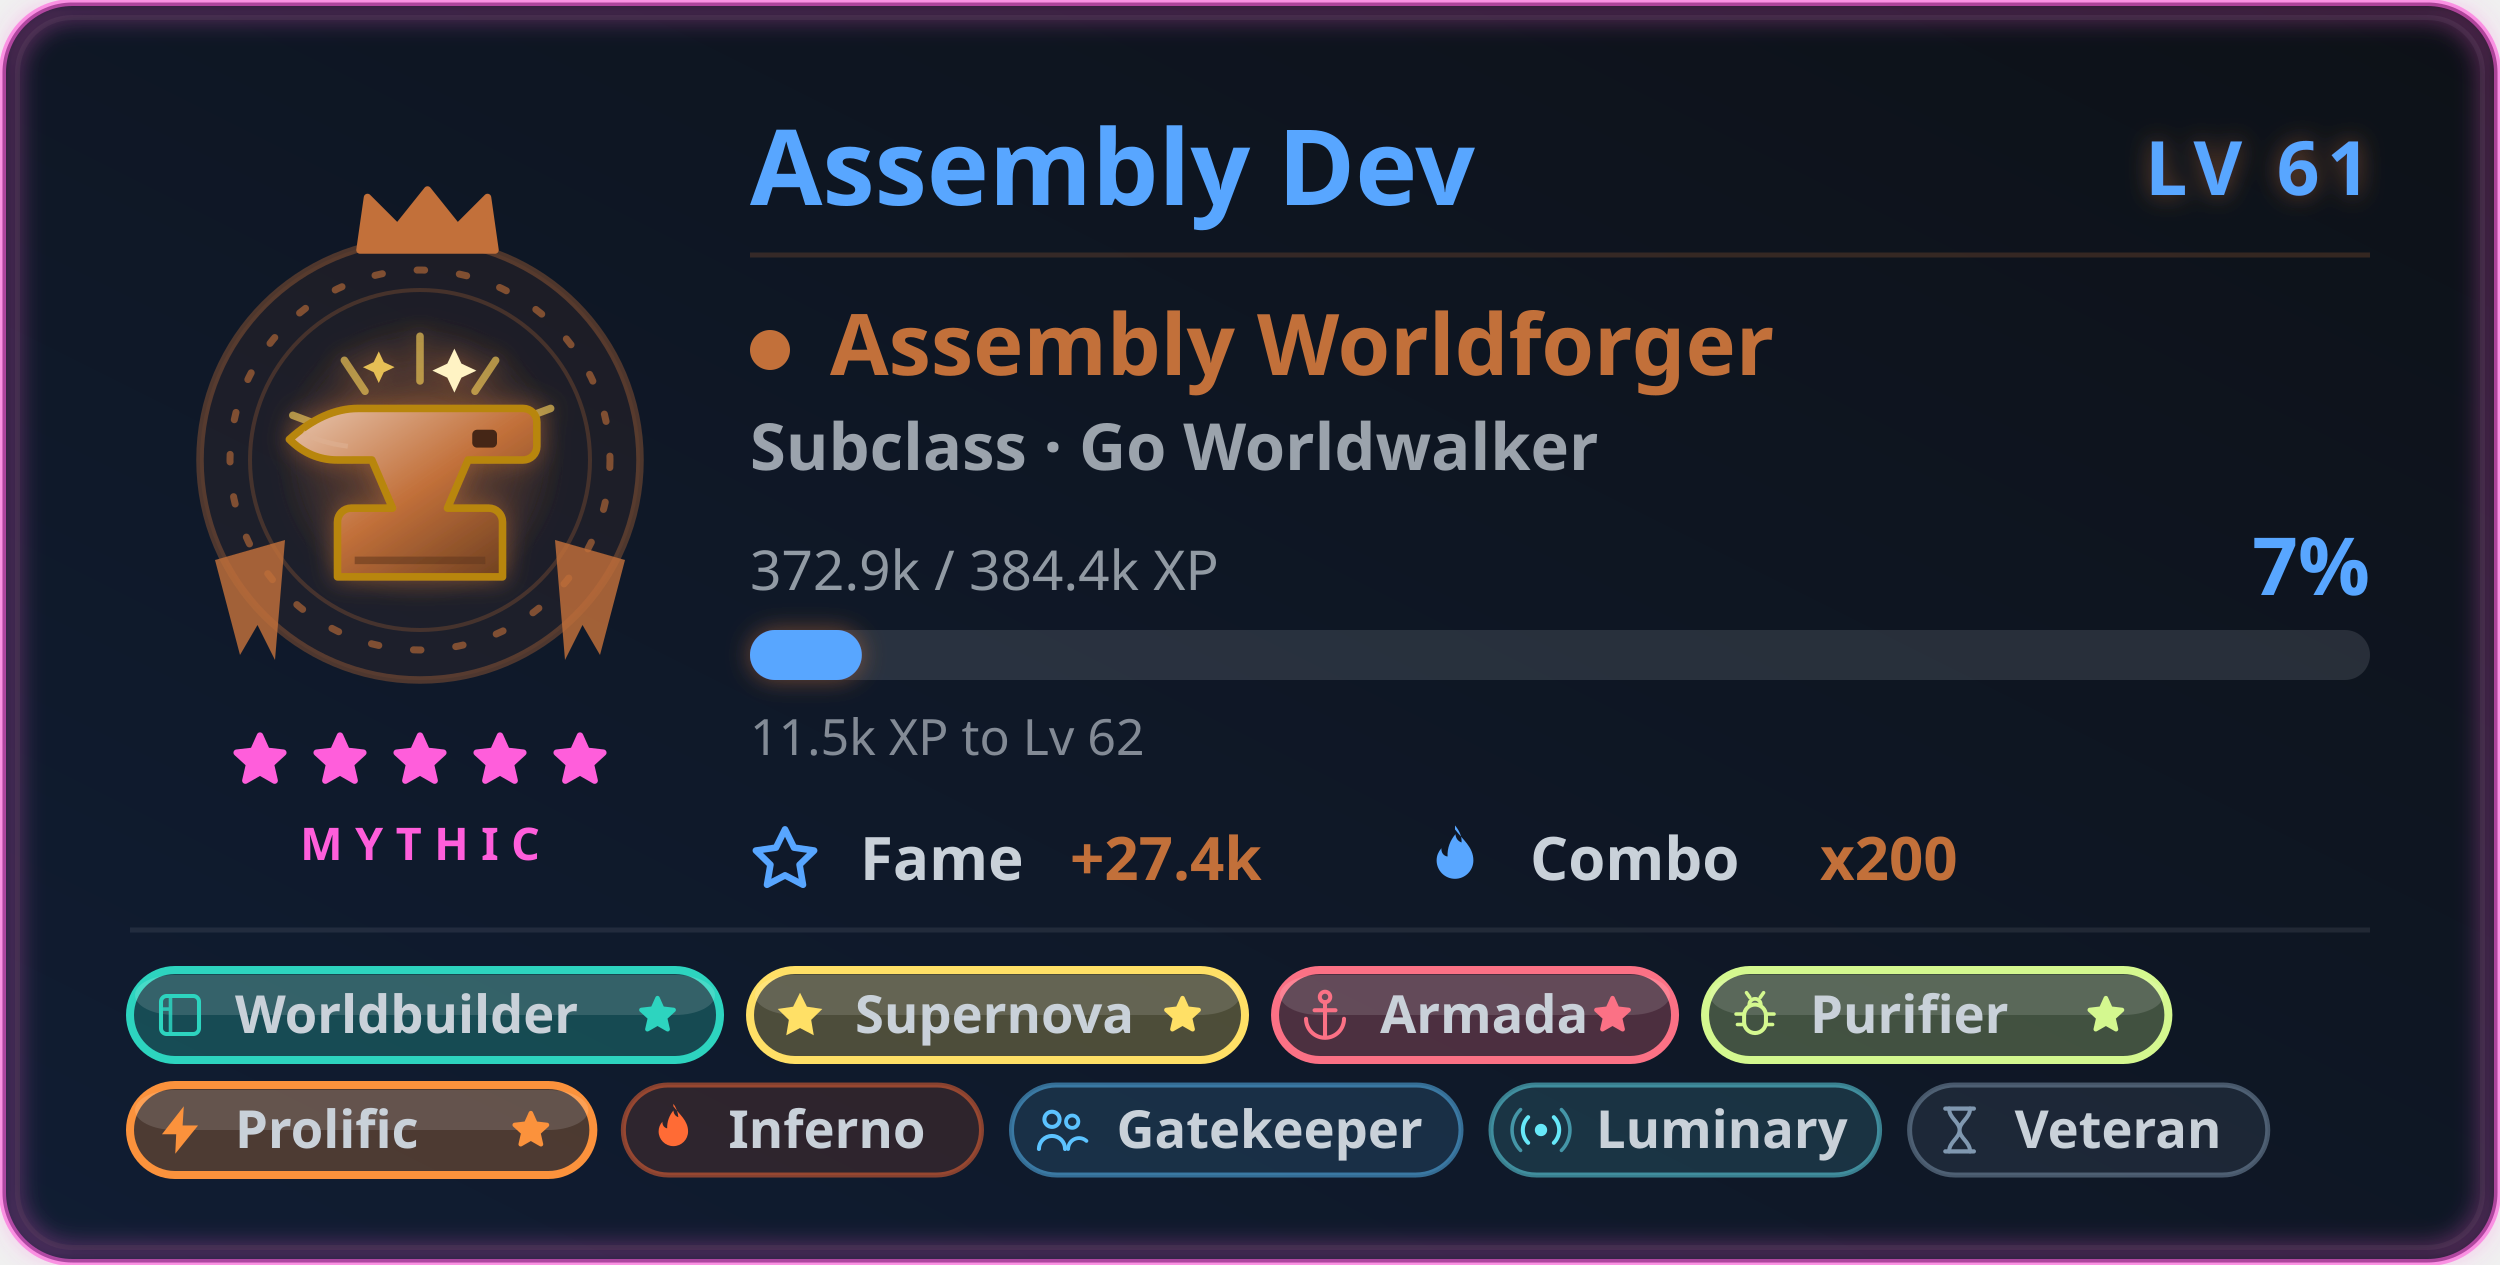
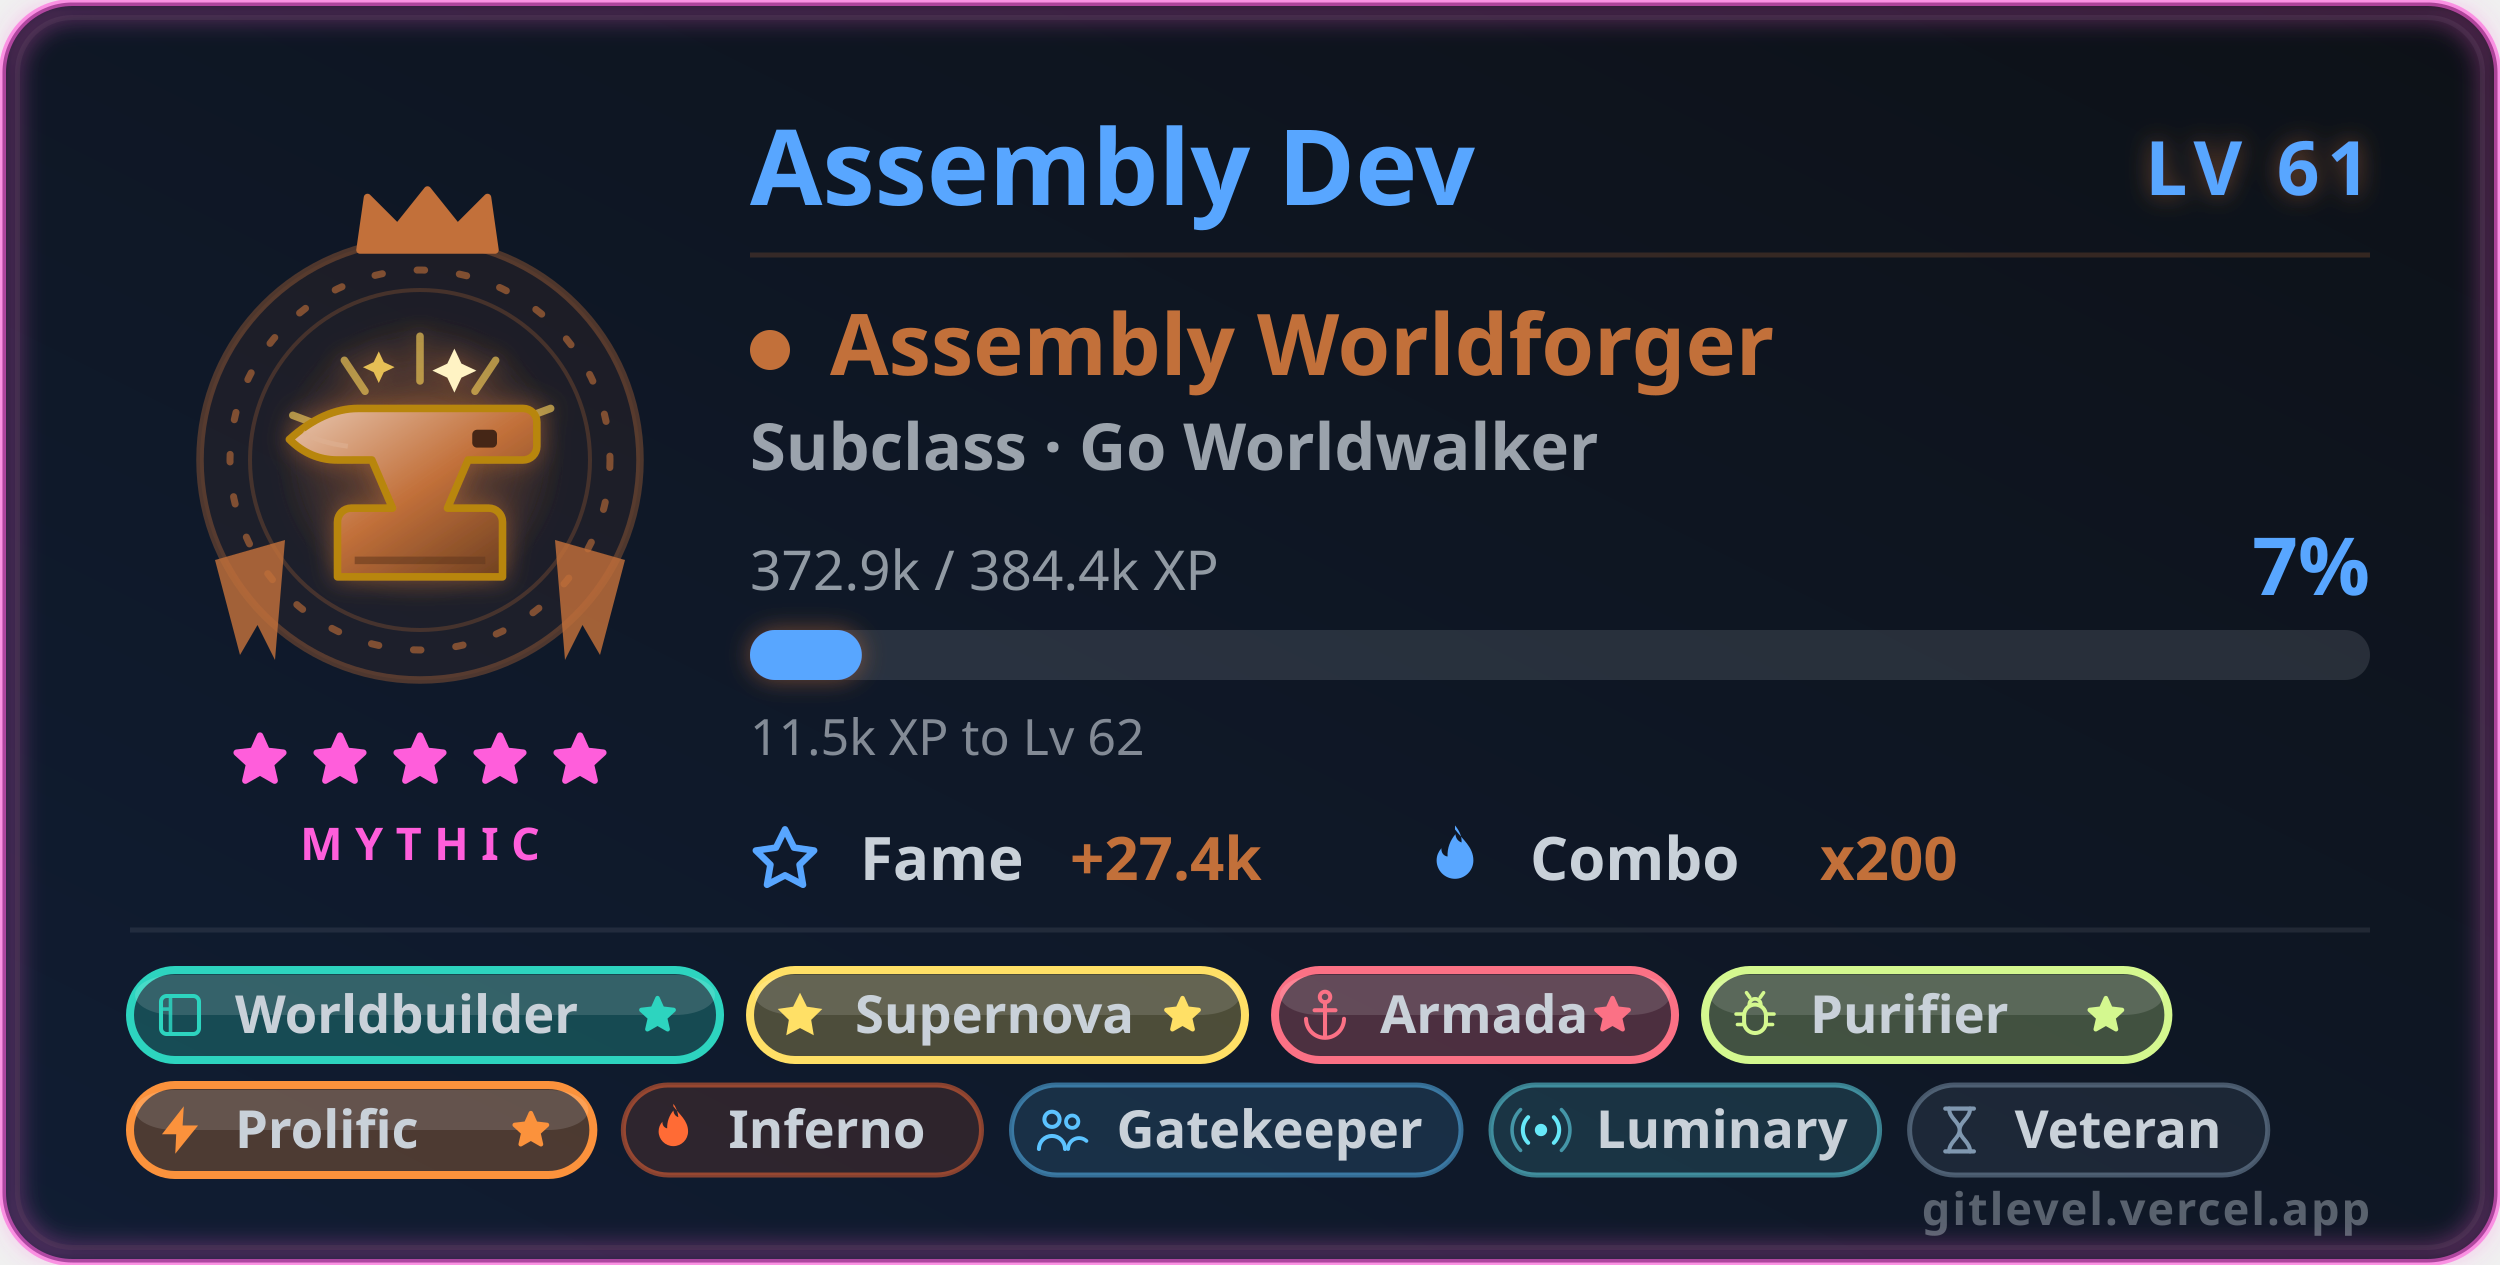
<svg xmlns="http://www.w3.org/2000/svg" width="500" height="253" viewBox="0 0 500 253" role="img" aria-labelledby="card-title-a11y card-desc-a11y">
  <style>
text { font-family: 'Segoe UI', Ubuntu, 'Helvetica Neue', sans-serif; }
.title { font-size: 18px; font-weight: 600; fill: #58a6ff; }
.title-icon { fill: #58a6ff; }
.icon { fill: #58a6ff; }


.gl-name { font-size: 21px; font-weight: 700; fill: #58a6ff; }
.gl-lvl { font-size: 15px; font-weight: 800; letter-spacing: 1.5px; fill: #58a6ff; }
.gl-class { font-size: 17px; font-weight: 700; fill: #c2703a; }
.gl-sub { font-size: 13px; font-weight: 600; fill: #c9d1d9; opacity: 0.75; }
.gl-meta { font-size: 11px; fill: #c9d1d9; opacity: 0.7; }
.gl-pct { font-size: 16px; font-weight: 800; fill: #58a6ff; }
.gl-chip-label { font-size: 12px; font-weight: 600; fill: #c9d1d9; }
.gl-chip-value { font-size: 12px; font-weight: 800; fill: #c2703a; }
.gl-hint { font-size: 10px; fill: #c9d1d9; opacity: 0.62; }
.gl-badge-label { font-size: 10.5px; font-weight: 600; }
.gl-rarity { font-size: 9px; font-weight: 700; letter-spacing: 2.5px; fill: #ff5edb; }
+ .gl-brand { font-size: 9px; font-weight: 600; letter-spacing: 0.4px; fill: #c9d1d9; opacity: 0.4; }

</style>
  <defs>
    <linearGradient id="card-bg" x1="0" y1="0" x2="1" y2="1" gradientTransform="rotate(90, 0.5, 0.5)">
      <stop offset="0.0%" stop-color="#0d1117" />
      <stop offset="100.0%" stop-color="#101d33" />
    </linearGradient>
    <filter id="card-glow" x="-50%" y="-50%" width="200%" height="200%">
      <feGaussianBlur in="SourceGraphic" stdDeviation="3" result="blur" />
      <feFlood flood-color="#58a6ff" flood-opacity="0.55" result="tint" />
      <feComposite in="tint" in2="blur" operator="in" result="softGlow" />
      <feMerge>
        <feMergeNode in="softGlow" />
        <feMergeNode in="SourceGraphic" />
      </feMerge>
    </filter>
    <filter id="gl-glow" x="-60%" y="-60%" width="220%" height="220%">
      <feGaussianBlur in="SourceGraphic" stdDeviation="2.4" result="b" />
      <feFlood flood-color="#c2703a" flood-opacity="0.55" result="t" />
      <feComposite in="t" in2="b" operator="in" result="g" />
      <feMerge>
        <feMergeNode in="g" />
        <feMergeNode in="SourceGraphic" />
      </feMerge>
    </filter>
    <filter id="gl-rarity" x="-20%" y="-20%" width="140%" height="140%">
      <feGaussianBlur stdDeviation="2.4" />
    </filter>
  </defs>
  <rect x="0.5" y="0.5" width="499" height="252" rx="14" fill="url(#card-bg)" stroke="#ff5edb" stroke-width="1.4" stroke-opacity="0.6" />
  <rect x="3.5" y="3.5" width="493" height="246" rx="11" fill="none" stroke="#30363d" stroke-opacity="0.4" />
  <rect x="2" y="2" width="496" height="249" rx="13" fill="none" stroke="#ff5edb" stroke-width="3.5" stroke-opacity="0.4" filter="url(#gl-rarity)" />
  <g class="fade">
    <g class="">
      <g class="flourish">
        <g transform="translate(84,0)">
          <g transform="translate(0,92)" fill="#c2703a" opacity="0.82">
            <path d="M27 16 L41 20 L36 39 L32.5 33 L29 40 Z" />
          </g>
        </g>
        <g transform="translate(84,0) scale(-1,1)">
          <g transform="translate(0,92)" fill="#c2703a" opacity="0.82">
            <path d="M27 16 L41 20 L36 39 L32.5 33 L29 40 Z" />
          </g>
        </g>
      </g>
      <circle cx="84" cy="92" r="44" fill="#c2703a" fill-opacity="0.08" stroke="#c2703a" stroke-opacity="0.35" stroke-width="1.5" />
      <g class="">
        <circle cx="84" cy="92" r="38" fill="none" stroke="#c2703a" stroke-opacity="0.6" stroke-width="1.4" stroke-dasharray="1.5 7" stroke-linecap="round" />
        <circle cx="84" cy="92" r="34" fill="none" stroke="#c2703a" stroke-opacity="0.25" stroke-width="0.8" />
      </g>
      <g class="" filter="url(#gl-glow)">
        <svg class="" x="51" y="59" width="66" height="66" viewBox="0 0 48 48" aria-hidden="true">
          <defs>
            <radialGradient id="asHalo" cx="0.5" cy="0.5" r="0.5">
              <stop offset="0" stop-color="#c2703a" stop-opacity="0.42" />
              <stop offset="1" stop-color="#c2703a" stop-opacity="0" />
            </radialGradient>
            <linearGradient id="asIron" x1="0" y1="0" x2="1" y2="1">
              <stop offset="0" stop-color="#e7c6b0" />
              <stop offset="0.5" stop-color="#c2703a" />
              <stop offset="1" stop-color="#61381d" />
            </linearGradient>
            <linearGradient id="asFace" x1="0" y1="0" x2="1" y2="0">
              <stop offset="0" stop-color="#fff3c4" stop-opacity="0.2" />
              <stop offset="0.45" stop-color="#fff3c4" stop-opacity="0.95" />
              <stop offset="1" stop-color="#fff3c4" stop-opacity="0.25" />
            </linearGradient>
          </defs>
          <circle cx="24" cy="24" r="21" fill="url(#asHalo)" />
          <g stroke="#e6bf55" stroke-width="1.1" stroke-linecap="round" stroke-opacity="0.7">
            <path d="M24 12.5 V6 M16 14 L13 9.5 M32 14 L35 9.5 M9.5 19 L5.5 17.5 M39 18 L43 16.5" />
          </g>
          <path d="M5 21 Q10 16.5 15 16.5 H39 A2 2 0 0 1 41 18.5 V22 A2 2 0 0 1 39 24 H31 L28 31 H34 A2 2 0 0 1 36 33 V41 H12 V33 A2 2 0 0 1 14 31 H20 L17 24 H12 Q8 24 5 21 Z" fill="url(#asIron)" stroke="#b8860b" stroke-width="1.1" stroke-linejoin="round" />
          <path d="M15.5 18.2 H38.5" stroke="url(#asFace)" stroke-width="1.7" stroke-linecap="round" />
          <rect x="31.6" y="19.6" width="3.6" height="2.6" rx="0.7" fill="#442714" />
          <path d="M14.5 38.6 H33.5" stroke="#61381d" stroke-width="1.1" stroke-opacity="0.55" />
          <path d="M13.5 22 Q9.5 21.5 7 20" fill="none" stroke="#ddb093" stroke-width="0.7" stroke-opacity="0.6" />
          <path d="M29 7.8 l1.024 2.176 l2.176 1.024 l-2.176 1.024 l-1.024 2.176 l-1.024 -2.176 l-2.176 -1.024 l2.176 -1.024 Z" fill="#fff3c4" />
          <path d="M18 8.2 l0.736 1.564 l1.564 0.736 l-1.564 0.736 l-0.736 1.564 l-0.736 -1.564 l-1.564 -0.736 l1.564 -0.736 Z" fill="#e6bf55" />
        </svg>
      </g>
      <g transform="translate(69, 36.5) scale(1.5)">
        <path d="M2 9 L3 2 L7 6 L11 1 L15 6 L19 2 L20 9 Z" fill="#c2703a" stroke="#c2703a" stroke-width="1" stroke-linejoin="round" />
      </g>
    </g>
    <g>
      <g class="" transform="translate(45.5, 145.5) scale(0.5416667)" fill="#ff5edb" stroke="#ff5edb" stroke-width="2.4" stroke-linejoin="round" stroke-linecap="round" opacity="1">
        <path d="M12 3 L14.5 8.6 L20.6 9.3 L16 13.5 L17.4 19.6 L12 16.5 L6.6 19.6 L8 13.5 L3.4 9.3 L9.5 8.6 Z" />
      </g>
      <g class="" transform="translate(61.5, 145.5) scale(0.5416667)" fill="#ff5edb" stroke="#ff5edb" stroke-width="2.4" stroke-linejoin="round" stroke-linecap="round" opacity="1">
        <path d="M12 3 L14.5 8.6 L20.6 9.3 L16 13.5 L17.4 19.6 L12 16.5 L6.6 19.6 L8 13.5 L3.4 9.3 L9.5 8.6 Z" />
      </g>
      <g class="" transform="translate(77.5, 145.5) scale(0.5416667)" fill="#ff5edb" stroke="#ff5edb" stroke-width="2.4" stroke-linejoin="round" stroke-linecap="round" opacity="1">
        <path d="M12 3 L14.5 8.6 L20.6 9.3 L16 13.5 L17.4 19.6 L12 16.5 L6.6 19.6 L8 13.5 L3.4 9.3 L9.5 8.6 Z" />
      </g>
      <g class="" transform="translate(93.5, 145.5) scale(0.5416667)" fill="#ff5edb" stroke="#ff5edb" stroke-width="2.4" stroke-linejoin="round" stroke-linecap="round" opacity="1">
        <path d="M12 3 L14.5 8.6 L20.6 9.3 L16 13.5 L17.4 19.6 L12 16.5 L6.6 19.6 L8 13.5 L3.4 9.3 L9.5 8.6 Z" />
      </g>
      <g class="" transform="translate(109.5, 145.5) scale(0.5416667)" fill="#ff5edb" stroke="#ff5edb" stroke-width="2.4" stroke-linejoin="round" stroke-linecap="round" opacity="1">
        <path d="M12 3 L14.5 8.6 L20.6 9.3 L16 13.5 L17.4 19.6 L12 16.5 L6.6 19.6 L8 13.5 L3.4 9.3 L9.5 8.6 Z" />
      </g>
    </g>
    <text class="gl-rarity" x="84" y="172" text-anchor="middle">MYTHIC</text>
  </g>
  <g class="fade" style="animation-delay:.15s">
    <text class="gl-name" x="150" y="41">Assembly Dev</text>
    <text class="gl-lvl glow-pulse" x="474" y="39" text-anchor="end" filter="url(#gl-glow)">LV 61</text>
    <line x1="150" y1="51" x2="474" y2="51" stroke="#c2703a" stroke-opacity="0.22" stroke-width="1" />
    <circle cx="154" cy="70" r="4" fill="#c2703a" />
    <text class="gl-class" x="166" y="75">Assembly Worldforger</text>
    <text class="gl-sub" x="150" y="94">Subclass · Go Worldwalker</text>
    <text class="gl-meta" x="150" y="118">372.9k / 384.4k XP</text>
    <text class="gl-pct " x="474" y="119" text-anchor="end">7%</text>
    <rect x="150" y="126" width="324" height="10" rx="5" fill="#c9d1d9" fill-opacity="0.14" />
    <rect class="xp-fill " x="150" y="126" width="22.364" height="10" rx="5" fill="#58a6ff" filter="url(#gl-glow)" />
    <text class="gl-hint" x="150" y="151">11.5k XP to Lv 62</text>
    <g transform="translate(150, 176)">
      <svg class="icon" x="0" y="-11" width="14" height="14" viewBox="0 0 16 16" aria-hidden="true">
        <path fill-rule="evenodd" d="M8 .25a.75.75 0 0 1 .673.418l1.882 3.815 4.21.612a.75.75 0 0 1 .416 1.279l-3.046 2.97.719 4.192a.75.75 0 0 1-1.088.791L8 12.347l-3.766 1.98a.75.75 0 0 1-1.088-.79l.72-4.194L.818 6.374a.75.75 0 0 1 .416-1.28l4.21-.611L7.327.668A.75.75 0 0 1 8 .25zm0 2.445L6.615 5.5a.75.75 0 0 1-.564.41l-3.097.45 2.24 2.184a.75.75 0 0 1 .216.664l-.528 3.084 2.769-1.456a.75.75 0 0 1 .698 0l2.77 1.456-.53-3.084a.75.75 0 0 1 .216-.664l2.24-2.183-3.096-.45a.75.75 0 0 1-.564-.41L8 2.694v.001z" />
      </svg>
      <text class="gl-chip-label" x="22" y="0">Fame</text>
      <text class="gl-chip-value" x="64" y="0">+27.4k</text>
    </g>
    <g transform="translate(284, 176)">
      <svg class="icon" x="0" y="-11" width="14" height="14" viewBox="0 0 16 16" aria-hidden="true">
        <path fill-rule="evenodd" d="M8 1c1.7 2.3 4.2 4 4.2 7.1a4.2 4.2 0 0 1-8.4 0c0-1.1.4-2 1.1-2.8-.1 1 .5 1.8 1.4 1.9-.1-1.9.6-3.7 1.8-5.1.1 1 .6 1.6 1.4 1.9.1-1.4-.5-2.7-1.5-3.9z" />
      </svg>
      <text class="gl-chip-label" x="22" y="0">Combo</text>
      <text class="gl-chip-value" x="80" y="0">x200</text>
    </g>
  </g>
  <g class="fade" style="animation-delay:.2s">
    <line x1="26" y1="186" x2="474" y2="186" stroke="#c9d1d9" stroke-opacity="0.1" stroke-width="1" />
    <g>
      <rect x="26" y="194" width="118.003" height="18" rx="9" fill="#2dd4bf" fill-opacity="0.26" stroke="#2dd4bf" stroke-opacity="1" stroke-width="1.6" />
      <rect x="27" y="195" width="116.003" height="8" rx="8" fill="#ffffff" fill-opacity="0.13" />
      <g transform="translate(30.3, 197.3) scale(0.475)">
        <rect x="4" y="4" width="16" height="16" rx="2.4" fill="none" stroke="#2dd4bf" stroke-width="1.7" />
        <path d="M8 4v16 M4 9.5h4" fill="none" stroke="#2dd4bf" stroke-width="1.5" opacity="0.85" />
      </g>
      <text class="gl-badge-label" x="47" y="206.6" fill="#c9d1d9" font-weight="800">Worldbuilder</text>
      <g class="" transform="translate(127.0032, 198.5) scale(0.375)" fill="#2dd4bf" stroke="#2dd4bf" stroke-width="2.4" stroke-linejoin="round" stroke-linecap="round" opacity="1">
        <path d="M12 3 L14.5 8.6 L20.6 9.3 L16 13.5 L17.4 19.6 L12 16.5 L6.6 19.6 L8 13.5 L3.4 9.3 L9.5 8.6 Z" />
      </g>
    </g>
    <g>
      <rect x="150.003" y="194" width="99.002" height="18" rx="9" fill="#ffe066" fill-opacity="0.26" stroke="#ffe066" stroke-opacity="1" stroke-width="1.6" />
      <rect x="151.003" y="195" width="97.002" height="8" rx="8" fill="#ffffff" fill-opacity="0.13" />
      <g transform="translate(154.3032, 197.3) scale(0.475)">
        <path d="M12 2.6 14.9 8.5 21.4 9.45 16.7 14.05 17.8 20.55 12 17.5 6.2 20.55 7.3 14.05 2.6 9.45 9.1 8.5Z" fill="#ffe066" />
      </g>
      <text class="gl-badge-label" x="171.003" y="206.6" fill="#c9d1d9" font-weight="800">Supernova</text>
      <g class="" transform="translate(232.0056, 198.5) scale(0.375)" fill="#ffe066" stroke="#ffe066" stroke-width="2.4" stroke-linejoin="round" stroke-linecap="round" opacity="1">
        <path d="M12 3 L14.5 8.6 L20.6 9.3 L16 13.5 L17.4 19.6 L12 16.5 L6.6 19.6 L8 13.5 L3.4 9.3 L9.5 8.6 Z" />
      </g>
    </g>
    <g>
      <rect x="255.006" y="194" width="80.002" height="18" rx="9" fill="#fb7185" fill-opacity="0.26" stroke="#fb7185" stroke-opacity="1" stroke-width="1.6" />
      <rect x="256.006" y="195" width="78.002" height="8" rx="8" fill="#ffffff" fill-opacity="0.13" />
      <g transform="translate(259.3056, 197.3) scale(0.475)">
        <circle cx="12" cy="4.4" r="2.2" fill="none" stroke="#fb7185" stroke-width="1.7" />
        <path d="M12 6.6V21M7.6 10h8.8" fill="none" stroke="#fb7185" stroke-width="1.7" stroke-linejoin="round" stroke-linecap="round" />
        <path d="M4 13.6a8 8 0 0 0 16 0" fill="none" stroke="#fb7185" stroke-width="1.7" stroke-linejoin="round" stroke-linecap="round" />
      </g>
      <text class="gl-badge-label" x="276.006" y="206.6" fill="#c9d1d9" font-weight="800">Armada</text>
      <g class="" transform="translate(318.0072, 198.5) scale(0.375)" fill="#fb7185" stroke="#fb7185" stroke-width="2.4" stroke-linejoin="round" stroke-linecap="round" opacity="1">
        <path d="M12 3 L14.5 8.6 L20.6 9.3 L16 13.5 L17.4 19.6 L12 16.5 L6.6 19.6 L8 13.5 L3.4 9.3 L9.5 8.6 Z" />
      </g>
    </g>
    <g>
      <rect x="341.007" y="194" width="92.669" height="18" rx="9" fill="#d4f88f" fill-opacity="0.26" stroke="#d4f88f" stroke-opacity="1" stroke-width="1.6" />
      <rect x="342.007" y="195" width="90.669" height="8" rx="8" fill="#ffffff" fill-opacity="0.13" />
      <g transform="translate(345.3072, 197.3) scale(0.475)">
        <rect x="7.4" y="7.6" width="9.2" height="12" rx="4.6" fill="none" stroke="#d4f88f" stroke-width="1.7" />
        <path d="M9.6 7.6a2.4 2.4 0 0 1 4.8 0" fill="none" stroke="#d4f88f" stroke-width="1.6" stroke-linejoin="round" stroke-linecap="round" />
        <path d="M7.4 11.6H4M16.6 11.6H20M7.4 16H4.6M16.6 16H19.4M9.8 4.6 8.4 2.6M14.2 4.6 15.6 2.6" fill="none" stroke="#d4f88f" stroke-width="1.5" stroke-linejoin="round" stroke-linecap="round" />
      </g>
      <text class="gl-badge-label" x="362.007" y="206.6" fill="#c9d1d9" font-weight="800">Purifier</text>
      <g class="" transform="translate(416.676, 198.5) scale(0.375)" fill="#d4f88f" stroke="#d4f88f" stroke-width="2.4" stroke-linejoin="round" stroke-linecap="round" opacity="1">
        <path d="M12 3 L14.5 8.6 L20.6 9.3 L16 13.5 L17.4 19.6 L12 16.5 L6.6 19.6 L8 13.5 L3.4 9.3 L9.5 8.6 Z" />
      </g>
    </g>
    <g>
      <rect x="26" y="217" width="92.669" height="18" rx="9" fill="#fb923c" fill-opacity="0.26" stroke="#fb923c" stroke-opacity="1" stroke-width="1.6" />
      <rect x="27" y="218" width="90.669" height="8" rx="8" fill="#ffffff" fill-opacity="0.13" />
      <g transform="translate(30.3, 220.3) scale(0.475)">
        <path d="M13.6 2 4.4 13.8h6L10 22l9.6-11.9h-6.5Z" fill="#fb923c" />
      </g>
      <text class="gl-badge-label" x="47" y="229.6" fill="#c9d1d9" font-weight="800">Prolific</text>
      <g class="" transform="translate(101.6688, 221.5) scale(0.375)" fill="#fb923c" stroke="#fb923c" stroke-width="2.4" stroke-linejoin="round" stroke-linecap="round" opacity="1">
        <path d="M12 3 L14.5 8.6 L20.6 9.3 L16 13.5 L17.4 19.6 L12 16.5 L6.6 19.6 L8 13.5 L3.4 9.3 L9.5 8.6 Z" />
      </g>
    </g>
    <g>
      <rect x="124.669" y="217" width="71.63" height="18" rx="9" fill="#ff6b35" fill-opacity="0.13" stroke="#ff6b35" stroke-opacity="0.5" stroke-width="1" />
      <g transform="translate(128.9688, 220.3) scale(0.475)">
        <path d="M12 2c2.5 3.4 6.2 6 6.2 10.6a6.2 6.2 0 0 1-12.4 0c0-1.6.6-3 1.6-4.1-.1 1.5.8 2.6 2 2.8-.1-2.8.9-5.4 2.6-7.5.2 1.5.9 2.4 2.1 2.8-.2-2-.8-4-2.1-5.6Z" fill="#ff6b35" />
      </g>
      <text class="gl-badge-label" x="145.669" y="229.6" fill="#c9d1d9">Inferno</text>
    </g>
    <g>
      <rect x="202.299" y="217" width="89.9" height="18" rx="9" fill="#5cc3ff" fill-opacity="0.13" stroke="#5cc3ff" stroke-opacity="0.5" stroke-width="1" />
      <g transform="translate(206.5988, 220.3) scale(0.475)">
        <circle cx="8" cy="7.5" r="3.2" fill="none" stroke="#5cc3ff" stroke-width="1.7" />
        <path d="M2.5 20a5.5 5.5 0 0 1 11 0" fill="none" stroke="#5cc3ff" stroke-width="1.7" stroke-linecap="round" />
        <circle cx="16.5" cy="8.5" r="2.6" fill="none" stroke="#5cc3ff" stroke-width="1.6" />
        <path d="M14.8 20a4.6 4.6 0 0 1 7.7-3.4" fill="none" stroke="#5cc3ff" stroke-width="1.6" stroke-linecap="round" />
      </g>
      <text class="gl-badge-label" x="223.299" y="229.6" fill="#c9d1d9">Gatekeeper</text>
    </g>
    <g>
      <rect x="298.199" y="217" width="77.72" height="18" rx="9" fill="#67e8f9" fill-opacity="0.13" stroke="#67e8f9" stroke-opacity="0.5" stroke-width="1" />
      <g transform="translate(302.4988, 220.3) scale(0.475)">
        <circle cx="12" cy="12" r="2.6" fill="#67e8f9" />
        <path d="M6.6 6.6a7.6 7.6 0 0 0 0 10.8M17.4 6.6a7.6 7.6 0 0 1 0 10.8" fill="none" stroke="#67e8f9" stroke-width="1.7" stroke-linejoin="round" stroke-linecap="round" />
        <path d="M3.4 3.4a12.1 12.1 0 0 0 0 17.2M20.6 3.4a12.1 12.1 0 0 1 0 17.2" fill="none" stroke="#67e8f9" stroke-width="1.5" stroke-linejoin="round" stroke-linecap="round" opacity="0.55" />
      </g>
      <text class="gl-badge-label" x="319.199" y="229.6" fill="#c9d1d9">Luminary</text>
    </g>
    <g>
      <rect x="381.919" y="217" width="71.63" height="18" rx="9" fill="#8098b0" fill-opacity="0.13" stroke="#8098b0" stroke-opacity="0.5" stroke-width="1" />
      <g transform="translate(386.2188, 220.3) scale(0.475)">
        <path d="M6 3h12M6 21h12" fill="none" stroke="#8098b0" stroke-width="1.8" stroke-linejoin="round" stroke-linecap="round" />
        <path d="M7.6 3c0 4 4.4 5.6 4.4 9s-4.4 5-4.4 9M16.4 3c0 4-4.4 5.6-4.4 9s4.4 5 4.4 9" fill="none" stroke="#8098b0" stroke-width="1.7" stroke-linejoin="round" stroke-linecap="round" />
      </g>
      <text class="gl-badge-label" x="402.919" y="229.6" fill="#c9d1d9">Veteran</text>
    </g>
  </g>
+   <text class="gl-brand" x="474" y="245" text-anchor="end">gitlevel.vercel.app</text>
</svg>
